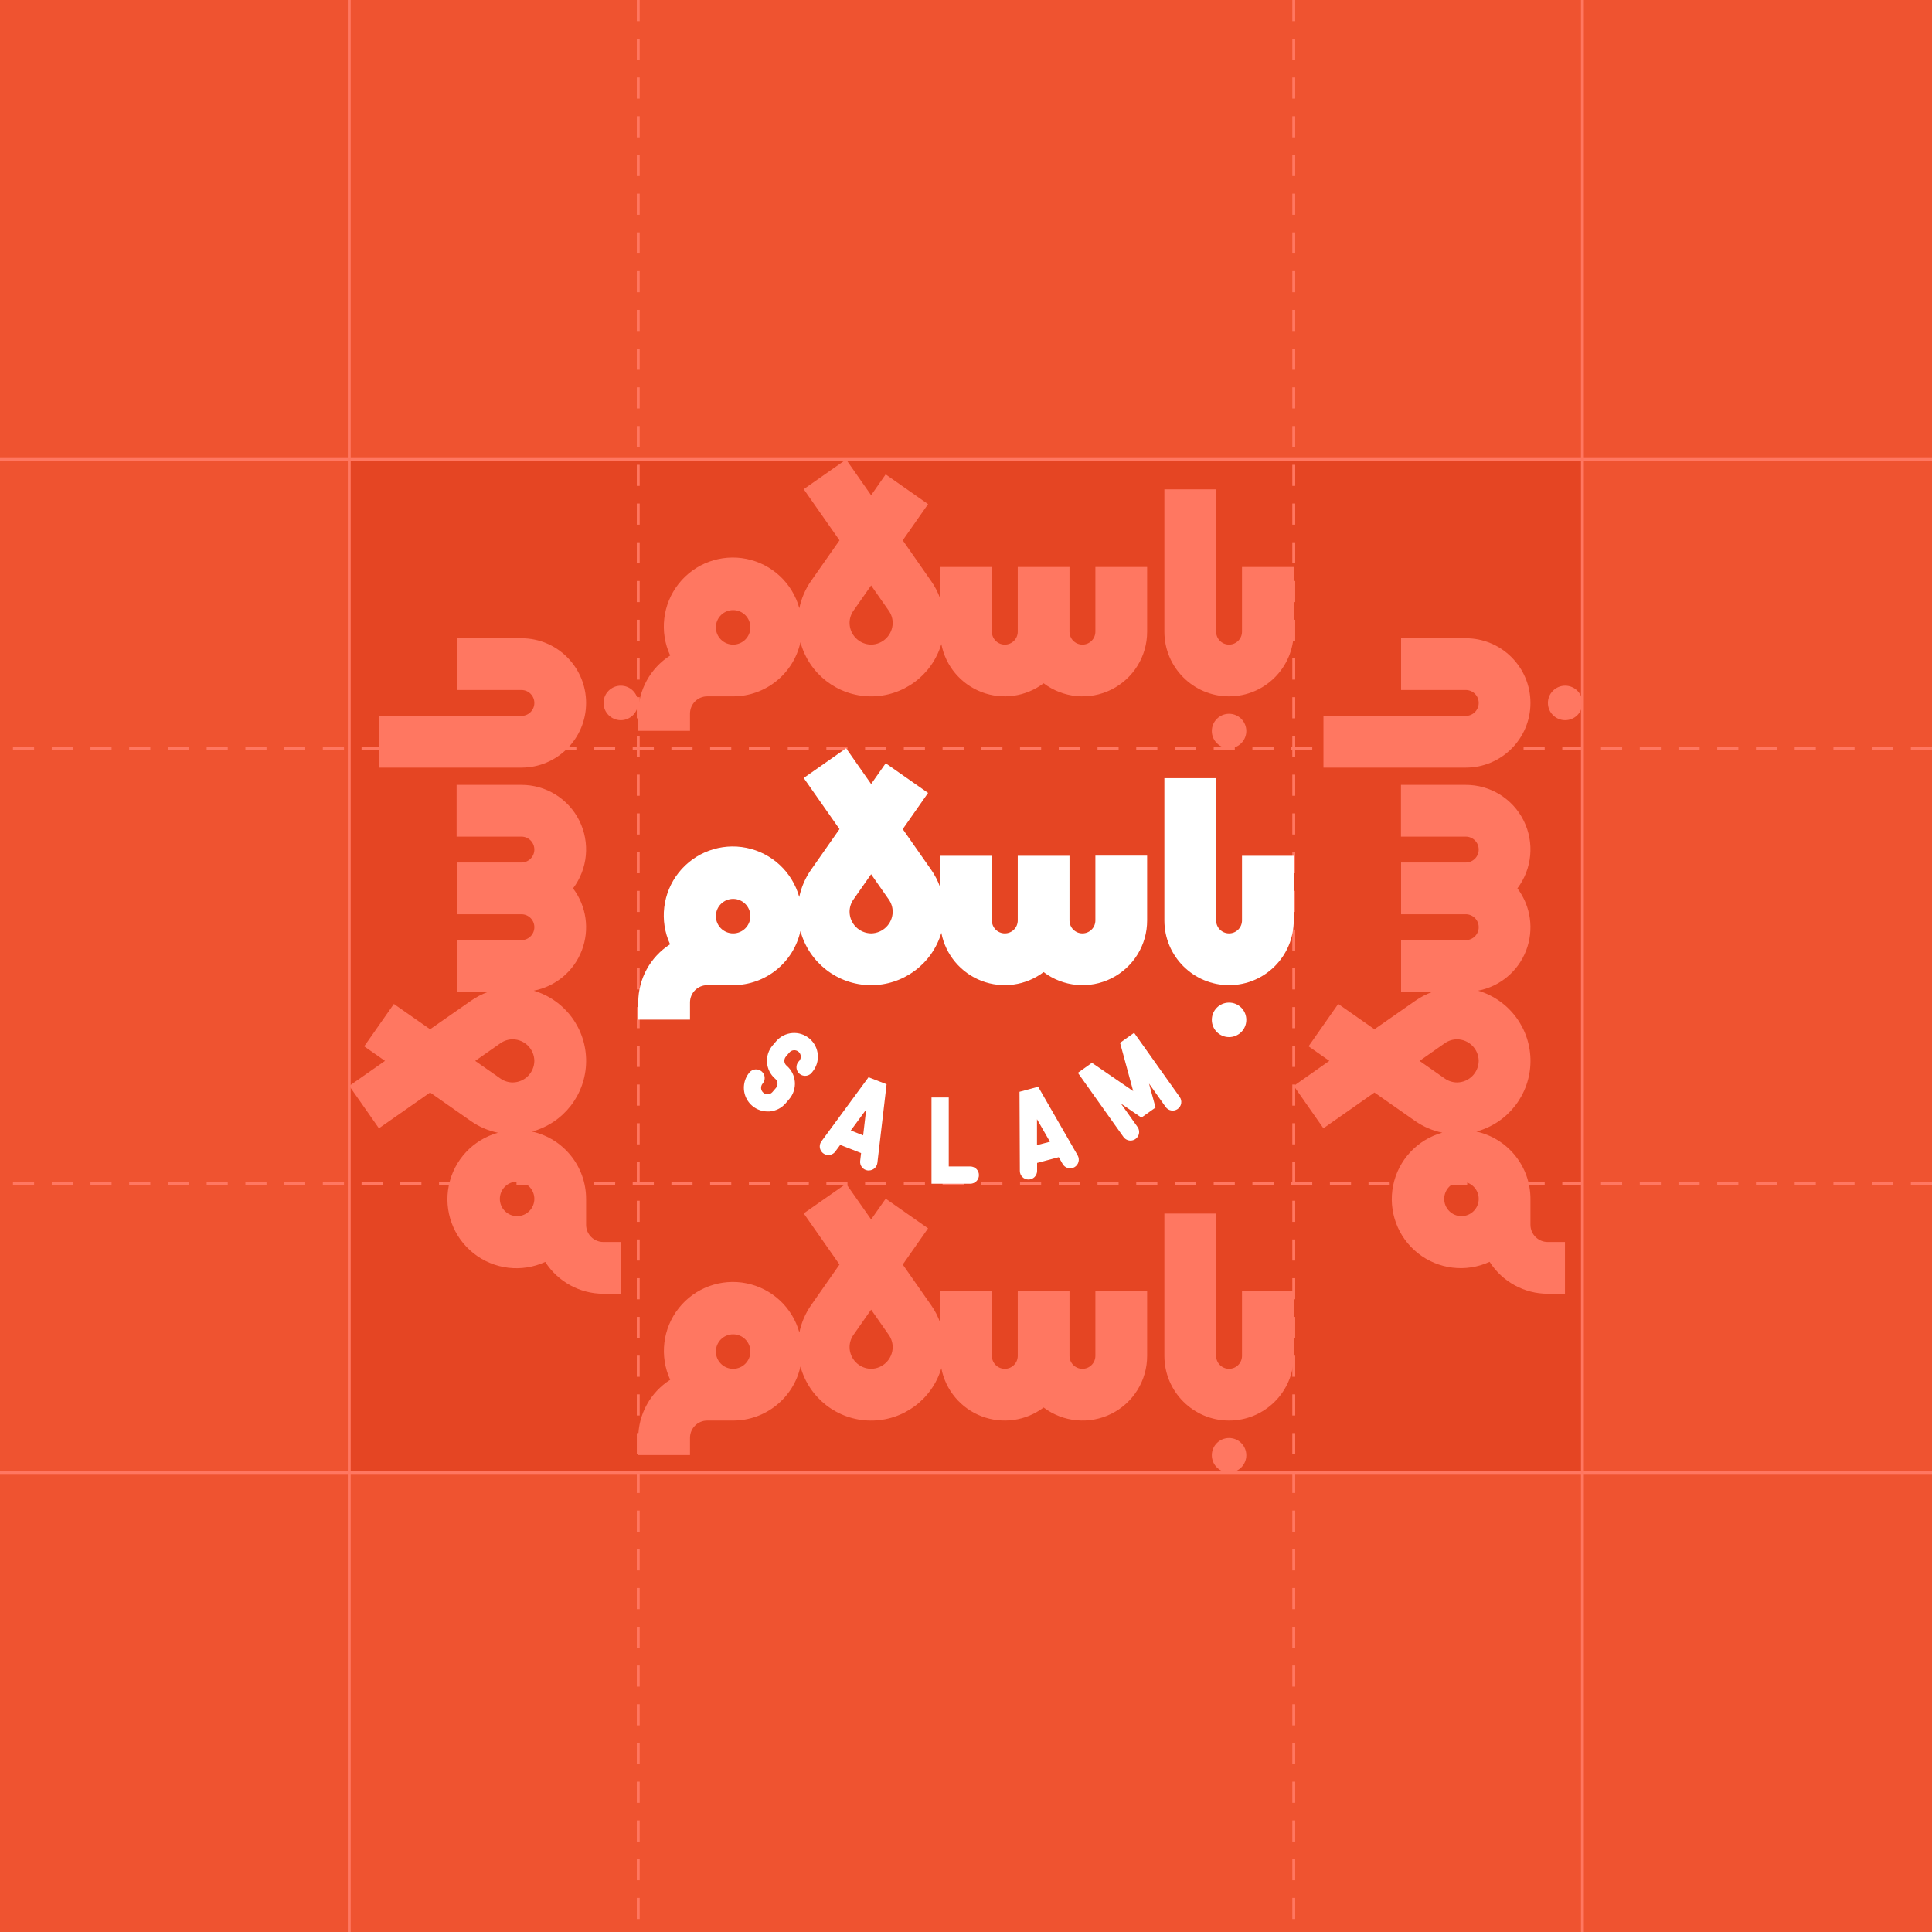
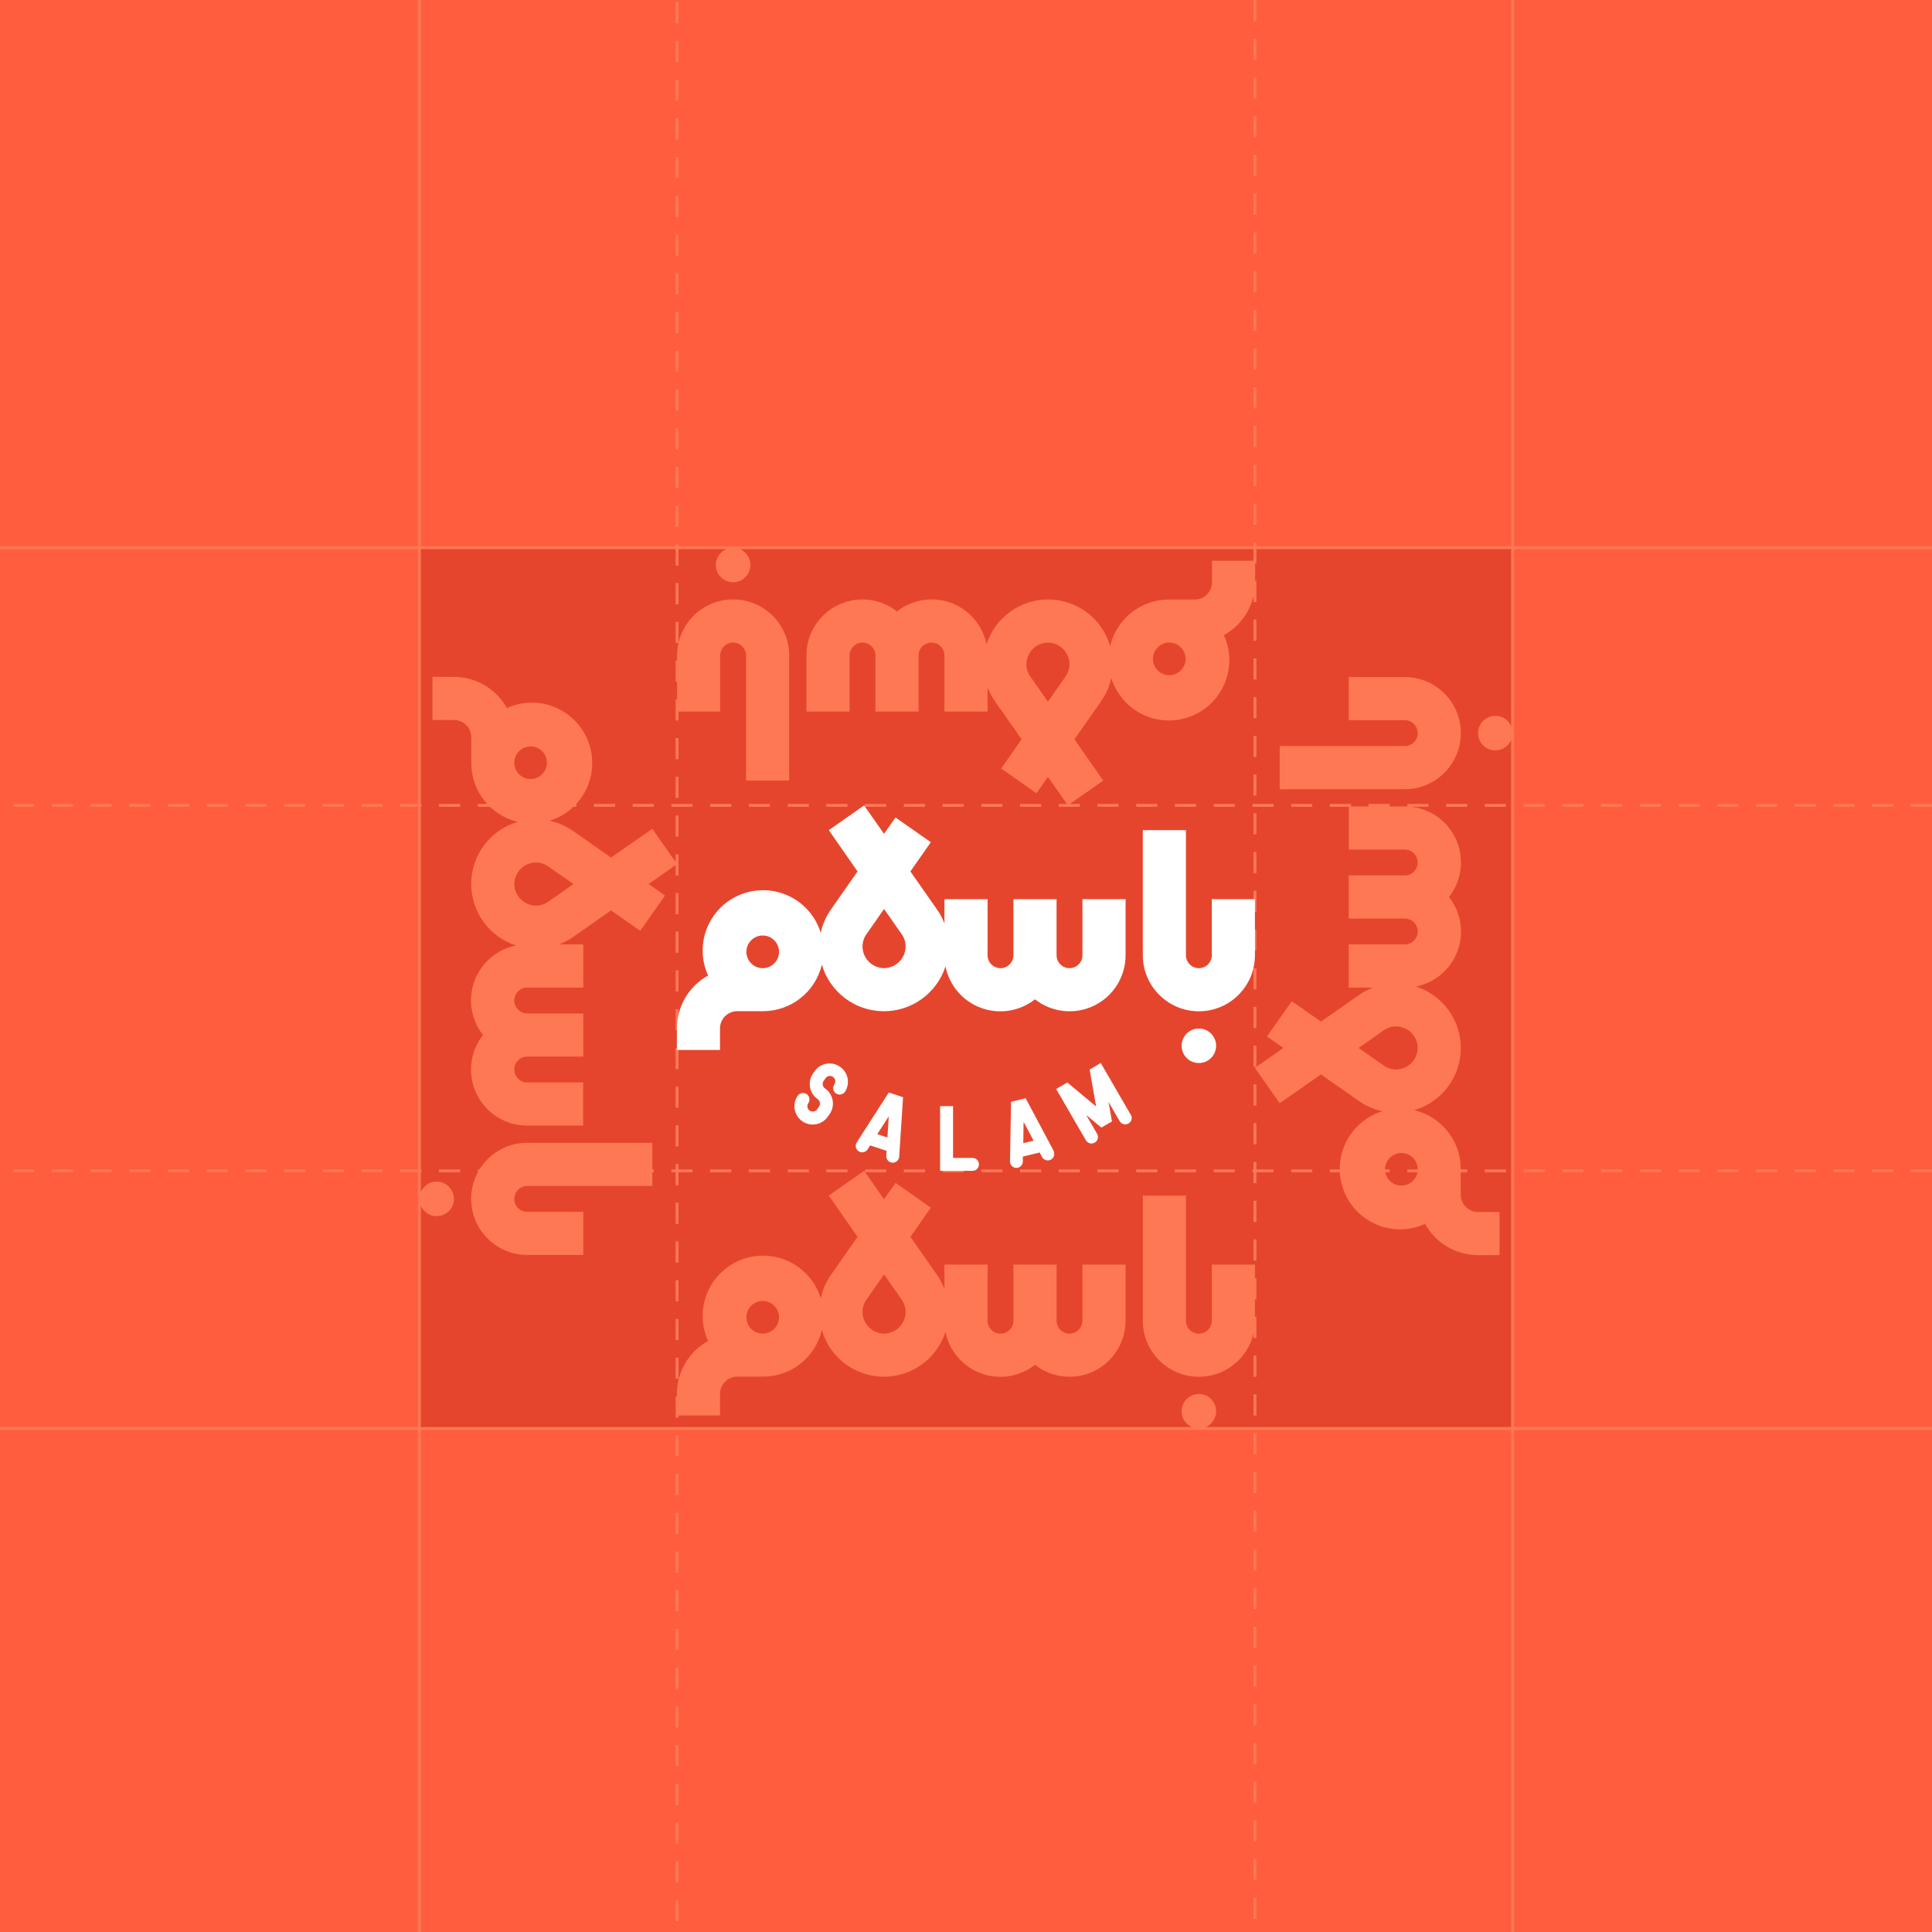
<svg xmlns="http://www.w3.org/2000/svg" viewBox="0 0 672 672">
  <defs>
-     <style>.cls-1{fill:#ef5330;}.cls-2{fill:#e54523;}.cls-3{fill:#ff7761;}.cls-4{fill:#fff;}</style>
+     <style>.cls-1{fill:#ff5d3e;}.cls-2{fill:#e6452d;}.cls-3{fill:#ff7854;}.cls-4{fill:#fff;}.cls-5{fill:none;}</style>
  </defs>
  <g id="Layer_3" data-name="Layer 3">
    <rect class="cls-1" width="672" height="672" />
  </g>
  <g id="Layer_1" data-name="Layer 1">
-     <rect class="cls-2" x="121.48" y="159.82" width="428.92" height="352.35" />
-     <path class="cls-3" d="M222.5,667.49h-1v-7.35h1Zm0-13.48h-1v-7.34h1Zm0-13.47h-1v-7.35h1Zm0-13.47h-1v-7.35h1Zm0-13.47h-1v-7.35h1Zm0-13.47h-1v-7.35h1Zm0-13.48h-1V579.3h1Zm0-13.47h-1v-7.35h1Zm0-13.47h-1v-7.35h1Zm0-13.47h-1v-7.35h1Zm0-13.48h-1v-7.34h1Zm0-13.47h-1v-7.35h1Zm0-13.47h-1v-7.35h1Zm0-13.47h-1V485h1Zm0-13.47h-1v-7.35h1Zm0-13.48h-1v-7.35h1Zm0-13.47h-1v-7.35h1Zm0-13.47h-1v-7.35h1Zm0-13.47h-1v-7.35h1Zm0-13.48h-1v-7.34h1Zm0-13.47h-1v-7.35h1Zm0-13.47h-1v-7.35h1Zm0-13.47h-1v-7.35h1Zm0-13.47h-1v-7.35h1Zm0-13.48h-1V336.8h1Zm0-13.47h-1v-7.35h1Zm0-13.47h-1v-7.35h1Zm0-13.47h-1v-7.35h1Zm0-13.48h-1v-7.34h1Zm0-13.47h-1v-7.35h1Zm0-13.47h-1V256h1Zm0-13.47h-1V242.5h1Zm0-13.47h-1V229h1Zm0-13.48h-1v-7.34h1Zm0-13.47h-1v-7.35h1Zm0-13.47h-1v-7.35h1Zm0-13.47h-1v-7.35h1Zm0-13.48h-1v-7.34h1Zm0-13.47h-1v-7.35h1Zm0-13.47h-1v-7.35h1Zm0-13.47h-1v-7.35h1Zm0-13.47h-1v-7.35h1Zm0-13.48h-1V94.31h1Zm0-13.47h-1V80.83h1Zm0-13.47h-1V67.36h1Zm0-13.47h-1V53.89h1Zm0-13.47h-1V40.42h1Zm0-13.48h-1V26.94h1Zm0-13.47h-1V13.47h1Zm0-13.47h-1V0h1Z" />
-     <rect class="cls-3" x="120.98" width="1" height="672" />
-     <rect class="cls-3" x="549.9" width="1" height="672" />
-     <path class="cls-3" d="M450.5,667.49h-1v-7.35h1Zm0-13.48h-1v-7.34h1Zm0-13.47h-1v-7.35h1Zm0-13.47h-1v-7.35h1Zm0-13.47h-1v-7.35h1Zm0-13.47h-1v-7.35h1Zm0-13.48h-1V579.3h1Zm0-13.47h-1v-7.35h1Zm0-13.47h-1v-7.35h1Zm0-13.47h-1v-7.35h1Zm0-13.48h-1v-7.34h1Zm0-13.47h-1v-7.35h1Zm0-13.47h-1v-7.35h1Zm0-13.47h-1V485h1Zm0-13.47h-1v-7.35h1Zm0-13.48h-1v-7.35h1Zm0-13.47h-1v-7.35h1Zm0-13.47h-1v-7.35h1Zm0-13.47h-1v-7.35h1Zm0-13.48h-1v-7.34h1Zm0-13.47h-1v-7.35h1Zm0-13.47h-1v-7.35h1Zm0-13.47h-1v-7.35h1Zm0-13.47h-1v-7.35h1Zm0-13.48h-1V336.8h1Zm0-13.47h-1v-7.35h1Zm0-13.47h-1v-7.35h1Zm0-13.47h-1v-7.35h1Zm0-13.48h-1v-7.34h1Zm0-13.47h-1v-7.35h1Zm0-13.47h-1V256h1Zm0-13.47h-1V242.5h1Zm0-13.47h-1V229h1Zm0-13.48h-1v-7.34h1Zm0-13.47h-1v-7.35h1Zm0-13.47h-1v-7.35h1Zm0-13.47h-1v-7.35h1Zm0-13.48h-1v-7.34h1Zm0-13.47h-1v-7.35h1Zm0-13.47h-1v-7.35h1Zm0-13.47h-1v-7.35h1Zm0-13.47h-1v-7.35h1Zm0-13.48h-1V94.31h1Zm0-13.47h-1V80.83h1Zm0-13.47h-1V67.36h1Zm0-13.47h-1V53.89h1Zm0-13.47h-1V40.42h1Zm0-13.48h-1V26.94h1Zm0-13.47h-1V13.47h1Zm0-13.47h-1V0h1Z" />
-     <path class="cls-3" d="M672,412.23h-7.35v-1H672Zm-13.47,0h-7.35v-1h7.35Zm-13.47,0h-7.35v-1h7.35Zm-13.48,0h-7.35v-1h7.35Zm-13.47,0h-7.35v-1h7.35Zm-13.47,0h-7.35v-1h7.35Zm-13.47,0h-7.35v-1h7.35Zm-13.48,0h-7.34v-1h7.34Zm-13.47,0h-7.35v-1h7.35Zm-13.47,0H543.4v-1h7.35Zm-13.47,0h-7.35v-1h7.35Zm-13.47,0h-7.35v-1h7.35Zm-13.48,0H503v-1h7.34Zm-13.47,0h-7.35v-1h7.35Zm-13.47,0H476v-1h7.35Zm-13.47,0h-7.35v-1h7.35Zm-13.48,0H449.1v-1h7.34Zm-13.47,0h-7.35v-1H443Zm-13.47,0h-7.35v-1h7.35Zm-13.47,0h-7.35v-1H416Zm-13.47,0h-7.35v-1h7.35Zm-13.48,0h-7.34v-1h7.34Zm-13.47,0h-7.35v-1h7.35Zm-13.47,0h-7.35v-1h7.35Zm-13.47,0h-7.35v-1h7.35Zm-13.47,0h-7.35v-1h7.35Zm-13.48,0h-7.35v-1h7.35Zm-13.47,0H300.9v-1h7.35Zm-13.47,0h-7.35v-1h7.35Zm-13.47,0H274v-1h7.35Zm-13.48,0h-7.34v-1h7.34Zm-13.47,0H247v-1h7.35Zm-13.47,0h-7.35v-1h7.35Zm-13.47,0h-7.35v-1h7.35Zm-13.47,0H206.6v-1H214Zm-13.48,0h-7.35v-1h7.35Zm-13.47,0h-7.35v-1H187Zm-13.47,0h-7.35v-1h7.35Zm-13.47,0h-7.35v-1h7.35Zm-13.48,0h-7.34v-1h7.34Zm-13.47,0h-7.35v-1h7.35Zm-13.47,0h-7.35v-1h7.35Zm-13.47,0H98.82v-1h7.35Zm-13.47,0H85.35v-1H92.7Zm-13.48,0H71.88v-1h7.34Zm-13.47,0H58.4v-1h7.35Zm-13.47,0H44.93v-1h7.35Zm-13.47,0H31.46v-1h7.35Zm-13.48,0H18v-1h7.34Zm-13.47,0H4.51v-1h7.35Z" />
-     <rect class="cls-3" y="511.68" width="672" height="1" />
-     <rect class="cls-3" y="159.32" width="672" height="1" />
-     <path class="cls-3" d="M672,260.77h-7.35v-1H672Zm-13.47,0h-7.35v-1h7.35Zm-13.47,0h-7.35v-1h7.35Zm-13.48,0h-7.35v-1h7.35Zm-13.47,0h-7.35v-1h7.35Zm-13.47,0h-7.35v-1h7.35Zm-13.47,0h-7.35v-1h7.35Zm-13.48,0h-7.34v-1h7.34Zm-13.47,0h-7.35v-1h7.35Zm-13.47,0H543.4v-1h7.35Zm-13.47,0h-7.35v-1h7.35Zm-13.47,0h-7.35v-1h7.35Zm-13.48,0H503v-1h7.34Zm-13.47,0h-7.35v-1h7.35Zm-13.47,0H476v-1h7.35Zm-13.47,0h-7.35v-1h7.35Zm-13.48,0H449.1v-1h7.34Zm-13.47,0h-7.35v-1H443Zm-13.47,0h-7.35v-1h7.35Zm-13.47,0h-7.35v-1H416Zm-13.47,0h-7.35v-1h7.35Zm-13.48,0h-7.34v-1h7.34Zm-13.47,0h-7.35v-1h7.35Zm-13.47,0h-7.35v-1h7.35Zm-13.47,0h-7.35v-1h7.35Zm-13.47,0h-7.35v-1h7.35Zm-13.48,0h-7.35v-1h7.35Zm-13.47,0H300.9v-1h7.35Zm-13.47,0h-7.35v-1h7.35Zm-13.47,0H274v-1h7.35Zm-13.48,0h-7.34v-1h7.34Zm-13.47,0H247v-1h7.35Zm-13.47,0h-7.35v-1h7.35Zm-13.47,0h-7.35v-1h7.35Zm-13.47,0H206.6v-1H214Zm-13.48,0h-7.35v-1h7.35Zm-13.47,0h-7.35v-1H187Zm-13.47,0h-7.35v-1h7.35Zm-13.47,0h-7.35v-1h7.35Zm-13.48,0h-7.34v-1h7.34Zm-13.47,0h-7.35v-1h7.35Zm-13.47,0h-7.35v-1h7.35Zm-13.47,0H98.82v-1h7.35Zm-13.47,0H85.35v-1H92.7Zm-13.48,0H71.88v-1h7.34Zm-13.47,0H58.4v-1h7.35Zm-13.47,0H44.93v-1h7.35Zm-13.47,0H31.46v-1h7.35Zm-13.48,0H18v-1h7.34Zm-13.47,0H4.51v-1h7.35Z" />
-     <path class="cls-4" d="M337.5,405.73H330v-24h-6v30h13.5a3,3,0,0,0,0-6Z" />
-     <path class="cls-4" d="M267,386.59A8.25,8.25,0,0,1,260.7,373a3,3,0,0,1,4.56,3.9,2.25,2.25,0,0,0,.25,3.17,2.24,2.24,0,0,0,3.17-.24l1.22-1.43a2.23,2.23,0,0,0,.53-1.64,2.2,2.2,0,0,0-.78-1.53,8.25,8.25,0,0,1-.9-11.63l1.22-1.43a8.26,8.26,0,0,1,11.63-.9,8.26,8.26,0,0,1,.91,11.63A3,3,0,1,1,278,369a2.23,2.23,0,0,0,.53-1.64,2.2,2.2,0,0,0-.78-1.53,2.25,2.25,0,0,0-3.17.24l-1.22,1.43a2.23,2.23,0,0,0-.53,1.64,2.2,2.2,0,0,0,.78,1.53,8.25,8.25,0,0,1,.9,11.63l-1.22,1.43a8.2,8.2,0,0,1-5.63,2.86C267.39,386.59,267.17,386.59,267,386.59Z" />
-     <path class="cls-4" d="M410.33,381.55l-15.86-22.31-4.89,3.47,4.57,16.79-14.35-9.83-4.89,3.48,15.86,22.31a3,3,0,0,0,2.45,1.26,3,3,0,0,0,2.44-4.74l-5.78-8.14,7.13,4.88,4.92-3.49-2.27-8.34,5.78,8.14a3,3,0,0,0,4.89-3.48Z" />
-     <path class="cls-4" d="M374.82,401.85,361.1,378l-6.49,1.75.12,27.52a3,3,0,0,0,3,3h0a3,3,0,0,0,3-3V404.5l7.53-2,1.36,2.37a3,3,0,0,0,5.21-3Zm-14.13-3.56,0-9,4.51,7.84Z" />
-     <path class="cls-4" d="M302.1,374.69l-16.3,22.18a3,3,0,1,0,4.83,3.55l1.62-2.2,7.26,2.85-.32,2.72a3,3,0,0,0,2.64,3.33l.35,0a3,3,0,0,0,3-2.66l3.2-27.33Zm-1.87,20.22-4.3-1.7,5.35-7.28Z" />
-     <path class="cls-4" d="M432,297.66v22.5a4.5,4.5,0,1,1-9,0v-49.5H405v49.5a22.5,22.5,0,1,0,45,0v-22.5Z" />
-     <path class="cls-4" d="M381,320.16a4.5,4.5,0,1,1-9,0v-22.5H354v22.5a4.5,4.5,0,1,1-9,0v-22.5H327v10.92a25.49,25.49,0,0,0-3.11-6.05L314,288.39l8.81-12.59-14.74-10.32L303,272.7l-8.7-12.43L279.55,270.6,292,288.39l-9.9,14.14A25.54,25.54,0,0,0,278,312a24,24,0,1,0-44.93,16.45A24,24,0,0,0,222,348.66v6h18v-6a6,6,0,0,1,6-6h9a24,24,0,0,0,23.42-18.81,25.47,25.47,0,0,0,49,.61A22.45,22.45,0,0,0,363,338.12a22.46,22.46,0,0,0,36-18v-22.5H381Zm-126,4.5a6,6,0,1,1,6-6A6,6,0,0,1,255,324.66Zm48,0a7.6,7.6,0,0,1-7.5-7.5,7.42,7.42,0,0,1,1.36-4.3l6.14-8.78,6.14,8.78a7.42,7.42,0,0,1,1.36,4.3A7.6,7.6,0,0,1,303,324.66Z" />
-     <path class="cls-4" d="M427.5,348.73a6,6,0,1,0,6,6A6,6,0,0,0,427.5,348.73Z" />
-     <path class="cls-3" d="M432,449.11v22.5a4.5,4.5,0,0,1-9,0v-49.5H405v49.5a22.5,22.5,0,0,0,45,0v-22.5Z" />
-     <path class="cls-3" d="M381,471.61a4.5,4.5,0,0,1-9,0v-22.5H354v22.5a4.5,4.5,0,0,1-9,0v-22.5H327V460a25.49,25.49,0,0,0-3.11-6L314,439.84l8.81-12.59-14.74-10.32L303,424.15l-8.7-12.42-14.75,10.32L292,439.84,282.11,454a25.54,25.54,0,0,0-4.07,9.47,24,24,0,1,0-44.93,16.45A24,24,0,0,0,222,500.11v6h18v-6a6,6,0,0,1,6-6h9a24,24,0,0,0,23.42-18.81,25.47,25.47,0,0,0,49,.61A22.45,22.45,0,0,0,363,489.57a22.46,22.46,0,0,0,36-18v-22.5H381Zm-126,4.5a6,6,0,1,1,6-6A6,6,0,0,1,255,476.11Zm48,0a7.6,7.6,0,0,1-7.5-7.5,7.42,7.42,0,0,1,1.36-4.3l6.14-8.78,6.14,8.78a7.42,7.42,0,0,1,1.36,4.3A7.6,7.6,0,0,1,303,476.11Z" />
-     <path class="cls-3" d="M427.5,500.18a6,6,0,1,0,6,6A6,6,0,0,0,427.5,500.18Z" />
-     <path class="cls-3" d="M432,197.21v22.5a4.5,4.5,0,1,1-9,0v-49.5H405v49.5a22.5,22.5,0,1,0,45,0v-22.5Z" />
-     <path class="cls-3" d="M381,219.71a4.5,4.5,0,1,1-9,0v-22.5H354v22.5a4.5,4.5,0,1,1-9,0v-22.5H327v10.92a25.49,25.49,0,0,0-3.11-6L314,187.94l8.81-12.59L308.06,165,303,172.25l-8.7-12.43-14.75,10.33L292,187.94l-9.9,14.14a25.54,25.54,0,0,0-4.07,9.47A24,24,0,1,0,233.11,228,24,24,0,0,0,222,248.21v6h18v-6a6,6,0,0,1,6-6h9a24,24,0,0,0,23.42-18.82,25.47,25.47,0,0,0,49,.62A22.44,22.44,0,0,0,363,237.66a22.45,22.45,0,0,0,36-17.95v-22.5H381Zm-126,4.5a6,6,0,1,1,6-6A6,6,0,0,1,255,224.21Zm48,0a7.6,7.6,0,0,1-7.5-7.5,7.42,7.42,0,0,1,1.36-4.3l6.14-8.78,6.14,8.78a7.42,7.42,0,0,1,1.36,4.3A7.6,7.6,0,0,1,303,224.21Z" />
-     <path class="cls-3" d="M427.5,248.27a6,6,0,1,0,6,6A6,6,0,0,0,427.5,248.27Z" />
-     <path class="cls-3" d="M487.33,240h22.5a4.5,4.5,0,1,1,0,9h-49.5v18h49.5a22.5,22.5,0,1,0,0-45h-22.5Z" />
-     <path class="cls-3" d="M509.83,291a4.5,4.5,0,1,1,0,9h-22.5v18h22.5a4.5,4.5,0,1,1,0,9h-22.5v18h10.92a25.43,25.43,0,0,0-6,3.11L478.07,358l-12.6-8.81-10.32,14.74,7.23,5.06L450,377.7l10.32,14.75L478.07,380l14.14,9.9a25.43,25.43,0,0,0,9.46,4.07,24,24,0,1,0,16.45,44.93A24,24,0,0,0,538.33,450h6V432h-6a6,6,0,0,1-6-6v-9h0a24,24,0,0,0-18.81-23.42,25.47,25.47,0,0,0,.61-49A22.45,22.45,0,0,0,527.79,309a22.46,22.46,0,0,0-18-36h-22.5v18Zm4.5,126a6,6,0,1,1-6-6A6,6,0,0,1,514.33,417Zm0-48a7.59,7.59,0,0,1-7.5,7.5,7.46,7.46,0,0,1-4.3-1.36L493.76,369l8.77-6.14a7.46,7.46,0,0,1,4.3-1.36A7.59,7.59,0,0,1,514.33,369Z" />
-     <path class="cls-3" d="M538.4,244.5a6,6,0,1,0,6-6A6,6,0,0,0,538.4,244.5Z" />
-     <path class="cls-3" d="M158.86,240h22.5a4.5,4.5,0,0,1,0,9h-49.5v18h49.5a22.5,22.5,0,0,0,0-45h-22.5Z" />
-     <path class="cls-3" d="M181.36,291a4.5,4.5,0,0,1,0,9h-22.5v18h22.5a4.5,4.5,0,0,1,0,9h-22.5v18h10.92a25.43,25.43,0,0,0-6,3.11L149.6,358,137,349.2l-10.32,14.74,7.23,5.06-12.43,8.7,10.32,14.75L149.6,380l14.14,9.9A25.43,25.43,0,0,0,173.2,394a24,24,0,1,0,16.45,44.93A24,24,0,0,0,209.86,450h6V432h-6a6,6,0,0,1-6-6v-9h0a24,24,0,0,0-18.81-23.42,25.47,25.47,0,0,0,.61-49A22.45,22.45,0,0,0,199.32,309a22.46,22.46,0,0,0-18-36h-22.5v18Zm4.5,126a6,6,0,1,1-6-6A6,6,0,0,1,185.86,417Zm0-48a7.59,7.59,0,0,1-7.5,7.5,7.46,7.46,0,0,1-4.3-1.36L165.29,369l8.77-6.14a7.46,7.46,0,0,1,4.3-1.36A7.59,7.59,0,0,1,185.86,369Z" />
-     <path class="cls-3" d="M209.93,244.5a6,6,0,1,0,6-6A6,6,0,0,0,209.93,244.5Z" />
+     <rect class="cls-2" x="145.88" y="190.51" width="380.24" height="306.36" />
+     <path class="cls-3" d="M236,668.24h-1v-7.35h1Zm0-13.48h-1v-7.34h1Zm0-13.47h-1v-7.35h1Zm0-13.47h-1v-7.35h1Zm0-13.47h-1V607h1Zm0-13.47h-1v-7.35h1Zm0-13.48h-1v-7.35h1Zm0-13.47h-1v-7.35h1Zm0-13.47h-1v-7.35h1ZM236,547h-1v-7.35h1Zm0-13.48h-1v-7.34h1ZM236,520h-1v-7.35h1Zm0-13.47h-1v-7.35h1Zm0-13.47h-1v-7.35h1Zm0-13.47h-1v-7.35h1Zm0-13.48h-1V458.8h1Zm0-13.47h-1v-7.35h1Zm0-13.47h-1v-7.35h1Zm0-13.47h-1v-7.35h1Zm0-13.48h-1v-7.34h1Zm0-13.47h-1v-7.35h1Zm0-13.47h-1V378h1Zm0-13.47h-1V364.5h1Zm0-13.47h-1V351h1Zm0-13.48h-1v-7.35h1Zm0-13.47h-1v-7.35h1ZM236,318h-1v-7.35h1Zm0-13.47h-1v-7.35h1ZM236,291h-1v-7.34h1Zm0-13.47h-1v-7.35h1Zm0-13.47h-1v-7.35h1Zm0-13.47h-1v-7.35h1Zm0-13.47h-1v-7.35h1Zm0-13.48h-1v-7.34h1Zm0-13.47h-1v-7.35h1Zm0-13.47h-1v-7.35h1Zm0-13.47h-1v-7.35h1Zm0-13.48h-1v-7.34h1Zm0-13.47h-1v-7.35h1Zm0-13.47h-1v-7.35h1Zm0-13.47h-1V122h1Zm0-13.47h-1v-7.35h1Zm0-13.48h-1V95.06h1Zm0-13.47h-1V81.58h1Zm0-13.47h-1V68.11h1ZM236,62h-1V54.64h1Zm0-13.47h-1V41.17h1ZM236,35h-1V27.69h1Zm0-13.47h-1V14.22h1ZM236,8.1h-1V.75h1Z" />
+     <rect class="cls-3" x="145.38" width="1" height="672" />
+     <rect class="cls-3" x="525.62" width="1" height="672" />
+     <path class="cls-3" d="M437,667.49h-1v-7.35h1ZM437,654h-1v-7.34h1Zm0-13.47h-1v-7.35h1Zm0-13.47h-1v-7.35h1Zm0-13.47h-1v-7.35h1Zm0-13.47h-1v-7.35h1Zm0-13.48h-1V579.3h1Zm0-13.47h-1v-7.35h1Zm0-13.47h-1v-7.35h1Zm0-13.47h-1v-7.35h1Zm0-13.48h-1v-7.34h1Zm0-13.47h-1v-7.35h1Zm0-13.47h-1v-7.35h1Zm0-13.47h-1V485h1Zm0-13.47h-1v-7.35h1Zm0-13.48h-1v-7.35h1Zm0-13.47h-1v-7.35h1Zm0-13.47h-1v-7.35h1ZM437,425h-1v-7.35h1Zm0-13.48h-1v-7.34h1ZM437,398h-1v-7.35h1Zm0-13.47h-1v-7.35h1Zm0-13.47h-1v-7.35h1Zm0-13.47h-1v-7.35h1Zm0-13.48h-1V336.8h1Zm0-13.47h-1v-7.35h1Zm0-13.47h-1v-7.35h1Zm0-13.47h-1v-7.35h1Zm0-13.48h-1v-7.34h1Zm0-13.47h-1v-7.35h1Zm0-13.47h-1V256h1Zm0-13.47h-1V242.5h1Zm0-13.47h-1V229h1Zm0-13.48h-1v-7.34h1Zm0-13.47h-1v-7.35h1ZM437,196h-1v-7.35h1Zm0-13.47h-1v-7.35h1ZM437,169h-1v-7.34h1Zm0-13.47h-1v-7.35h1Zm0-13.47h-1v-7.35h1Zm0-13.47h-1v-7.35h1Zm0-13.47h-1v-7.35h1Zm0-13.48h-1V94.31h1Zm0-13.47h-1V80.83h1Zm0-13.47h-1V67.36h1Zm0-13.47h-1V53.89h1Zm0-13.47h-1V40.42h1Zm0-13.48h-1V26.94h1Zm0-13.47h-1V13.47h1Zm0-13.47h-1V0h1Z" />
+     <path class="cls-3" d="M672,407.75h-7.35v-1H672Zm-13.47,0h-7.35v-1h7.35Zm-13.47,0h-7.35v-1h7.35Zm-13.48,0h-7.35v-1h7.35Zm-13.47,0h-7.35v-1h7.35Zm-13.47,0h-7.35v-1h7.35Zm-13.47,0h-7.35v-1h7.35Zm-13.48,0h-7.34v-1h7.34Zm-13.47,0h-7.35v-1h7.35Zm-13.47,0H543.4v-1h7.35Zm-13.47,0h-7.35v-1h7.35Zm-13.47,0h-7.35v-1h7.35Zm-13.48,0H503v-1h7.34Zm-13.47,0h-7.35v-1h7.35Zm-13.47,0H476v-1h7.35Zm-13.47,0h-7.35v-1h7.35Zm-13.48,0H449.1v-1h7.34Zm-13.47,0h-7.35v-1H443Zm-13.47,0h-7.35v-1h7.35Zm-13.47,0h-7.35v-1H416Zm-13.47,0h-7.35v-1h7.35Zm-13.48,0h-7.34v-1h7.34Zm-13.47,0h-7.35v-1h7.35Zm-13.47,0h-7.35v-1h7.35Zm-13.47,0h-7.35v-1h7.35Zm-13.47,0h-7.35v-1h7.35Zm-13.48,0h-7.35v-1h7.35Zm-13.47,0H300.9v-1h7.35Zm-13.47,0h-7.35v-1h7.35Zm-13.47,0H274v-1h7.35Zm-13.48,0h-7.34v-1h7.34Zm-13.47,0H247v-1h7.35Zm-13.47,0h-7.35v-1h7.35Zm-13.47,0h-7.35v-1h7.35Zm-13.47,0H206.6v-1H214Zm-13.48,0h-7.35v-1h7.35Zm-13.47,0h-7.35v-1H187Zm-13.47,0h-7.35v-1h7.35Zm-13.47,0h-7.35v-1h7.35Zm-13.48,0h-7.34v-1h7.34Zm-13.47,0h-7.35v-1h7.35Zm-13.47,0h-7.35v-1h7.35Zm-13.47,0H98.82v-1h7.35Zm-13.47,0H85.35v-1H92.7Zm-13.48,0H71.88v-1h7.34Zm-13.47,0H58.4v-1h7.35Zm-13.47,0H44.93v-1h7.35Zm-13.47,0H31.46v-1h7.35Zm-13.48,0H18v-1h7.34Zm-13.47,0H4.51v-1h7.35Z" />
+     <rect class="cls-3" y="496.37" width="672" height="1" />
+     <rect class="cls-3" y="190.01" width="672" height="1" />
+     <path class="cls-3" d="M672,280.63h-7.35v-1H672Zm-13.47,0h-7.35v-1h7.35Zm-13.47,0h-7.35v-1h7.35Zm-13.48,0h-7.35v-1h7.35Zm-13.47,0h-7.35v-1h7.35Zm-13.47,0h-7.35v-1h7.35Zm-13.47,0h-7.35v-1h7.35Zm-13.48,0h-7.34v-1h7.34Zm-13.47,0h-7.35v-1h7.35Zm-13.47,0H543.4v-1h7.35Zm-13.47,0h-7.35v-1h7.35Zm-13.47,0h-7.35v-1h7.35Zm-13.48,0H503v-1h7.34Zm-13.47,0h-7.35v-1h7.35Zm-13.47,0H476v-1h7.35Zm-13.47,0h-7.35v-1h7.35Zm-13.48,0H449.1v-1h7.34Zm-13.47,0h-7.35v-1H443Zm-13.47,0h-7.35v-1h7.35Zm-13.47,0h-7.35v-1H416Zm-13.47,0h-7.35v-1h7.35Zm-13.48,0h-7.34v-1h7.34Zm-13.47,0h-7.35v-1h7.35Zm-13.47,0h-7.35v-1h7.35Zm-13.47,0h-7.35v-1h7.35Zm-13.47,0h-7.35v-1h7.35Zm-13.48,0h-7.35v-1h7.35Zm-13.47,0H300.9v-1h7.35Zm-13.47,0h-7.35v-1h7.35Zm-13.47,0H274v-1h7.35Zm-13.48,0h-7.34v-1h7.34Zm-13.47,0H247v-1h7.35Zm-13.47,0h-7.35v-1h7.35Zm-13.47,0h-7.35v-1h7.35Zm-13.47,0H206.6v-1H214Zm-13.48,0h-7.35v-1h7.35Zm-13.47,0h-7.35v-1H187Zm-13.47,0h-7.35v-1h7.35Zm-13.47,0h-7.35v-1h7.35Zm-13.48,0h-7.34v-1h7.34Zm-13.47,0h-7.35v-1h7.35Zm-13.47,0h-7.35v-1h7.35Zm-13.47,0H98.82v-1h7.35Zm-13.47,0H85.35v-1H92.7Zm-13.48,0H71.87v-1h7.35Zm-13.47,0H58.4v-1h7.35Zm-13.47,0H44.93v-1h7.35Zm-13.47,0H31.46v-1h7.35Zm-13.48,0H18v-1h7.34Zm-13.47,0H4.51v-1h7.35Z" />
+     <path class="cls-4" d="M366.48,400.28,356.75,382l-5.08,1.22-.36,20.72a2.25,2.25,0,0,0,2.21,2.29h0a2.26,2.26,0,0,0,2.25-2.21l0-1.74,5.85-1.41.82,1.54a2.25,2.25,0,0,0,4-2.11Zm-10.56-2.67.12-7.37,3.47,6.51Z" />
+     <path class="cls-4" d="M393.21,387.58l-10.34-17.85L379,372l2.25,12.86-10-8.34-3.89,2.26,10.34,17.84a2.25,2.25,0,0,0,1.95,1.12,2.33,2.33,0,0,0,1.13-.3,2.25,2.25,0,0,0,.81-3.08l-3.8-6.55,5.29,4.39,3.68-2.13-1.18-6.78,3.8,6.56a2.25,2.25,0,1,0,3.89-2.25Z" />
+     <path class="cls-4" d="M338.25,402.75H331.5v-18H327v22.5h11.25a2.25,2.25,0,0,0,0-4.5Z" />
+     <path class="cls-4" d="M309.14,380l-11.2,17.44a2.25,2.25,0,0,0,3.78,2.43l.95-1.47,5.71,1.88-.11,1.74a2.26,2.26,0,0,0,2.1,2.4h.15a2.25,2.25,0,0,0,2.24-2.1l1.35-20.68Zm-4,14.49,4-6.2-.47,7.36Z" />
+     <path class="cls-4" d="M282.69,391.15a6.37,6.37,0,0,1-5.24-10,2.25,2.25,0,0,1,3.71,2.55,1.87,1.87,0,1,0,3.08,2.13l.64-.93a1.87,1.87,0,0,0-.48-2.6,6.38,6.38,0,0,1-1.63-8.87l.64-.93a6.38,6.38,0,0,1,10.5,7.24,2.25,2.25,0,1,1-3.71-2.55,1.87,1.87,0,0,0,.3-1.41,1.82,1.82,0,0,0-.78-1.2,1.79,1.79,0,0,0-1.4-.3,1.82,1.82,0,0,0-1.2.78l-.64.92a1.86,1.86,0,0,0-.3,1.41,1.82,1.82,0,0,0,.78,1.2,6.39,6.39,0,0,1,1.63,8.87l-.64.92A6.36,6.36,0,0,1,282.69,391.15Z" />
+     <rect class="cls-5" x="235.5" y="264.75" width="201" height="120" />
+     <circle class="cls-4" cx="417" cy="363.75" r="6" />
+     <path class="cls-4" d="M421.5,312.75v19.5a4.5,4.5,0,0,1-9,0v-43.5h-15v43.5a19.5,19.5,0,0,0,39,0v-19.5Z" />
+     <path class="cls-4" d="M376.5,332.25a4.5,4.5,0,0,1-9,0v-19.5h-15v19.5a4.5,4.5,0,0,1-9,0v-19.5h-15v8.44a22.27,22.27,0,0,0-2.57-4.84h0l-9.27-13.24,7.11-10.17-12.28-8.6-4,5.69-6.93-9.89-12.28,8.61,10,14.36-9.27,13.24h0a22.42,22.42,0,0,0-3.54,8.09,21,21,0,1,0-39.18,14.89,21,21,0,0,0-10.85,18.38v7.5h15v-7.5a6,6,0,0,1,6-6h8.16c.28,0,.56,0,.84,0a21,21,0,0,0,20.42-16.18,22.49,22.49,0,0,0,43,.61A19.47,19.47,0,0,0,360,347.59a19.47,19.47,0,0,0,31.5-15.34v-19.5h-15Zm-111,4.5v0h-.42a5.68,5.68,0,1,1,.42,0Zm42,0a7.6,7.6,0,0,1-7.5-7.5,7.44,7.44,0,0,1,1.36-4.3l6.14-8.78,6.14,8.78a7.44,7.44,0,0,1,1.36,4.3A7.6,7.6,0,0,1,307.5,336.75Z" />
+     <circle class="cls-3" cx="151.88" cy="417" r="6" />
+     <path class="cls-3" d="M202.88,421.5h-19.5a4.5,4.5,0,0,1,0-9h43.5v-15h-43.5a19.5,19.5,0,0,0,0,39h19.5Z" />
+     <path class="cls-3" d="M183.38,376.5a4.5,4.5,0,0,1,0-9h19.5v-15h-19.5a4.5,4.5,0,0,1,0-9h19.5v-15h-8.44a22.57,22.57,0,0,0,4.85-2.57h0l13.24-9.27,10.17,7.11,8.6-12.28-5.69-4,9.89-6.93-8.6-12.28-14.37,10-13.24-9.27h0a22.54,22.54,0,0,0-8.1-3.54,21,21,0,1,0-14.89-39.18,21,21,0,0,0-18.38-10.85h-7.5v15h7.5a6,6,0,0,1,6,6v8.16c0,.28,0,.56,0,.84a21,21,0,0,0,16.18,20.42,22.49,22.49,0,0,0-.61,43A19.47,19.47,0,0,0,168,360a19.47,19.47,0,0,0,15.34,31.5h19.5v-15Zm-4.5-111h0v-.42a5.68,5.68,0,1,1,0,.42Zm0,42a7.6,7.6,0,0,1,7.5-7.5,7.44,7.44,0,0,1,4.3,1.36l8.78,6.14-8.78,6.14a7.44,7.44,0,0,1-4.3,1.36A7.6,7.6,0,0,1,178.88,307.5Z" />
+     <circle class="cls-3" cx="520.12" cy="255" r="6" />
+     <path class="cls-3" d="M469.12,250.5h19.5a4.5,4.5,0,0,1,0,9h-43.5v15h43.5a19.5,19.5,0,0,0,0-39h-19.5Z" />
+     <path class="cls-3" d="M488.62,295.5a4.5,4.5,0,0,1,0,9h-19.5v15h19.5a4.5,4.5,0,0,1,0,9h-19.5v15h8.44a22.57,22.57,0,0,0-4.85,2.57h0l-13.24,9.27-10.17-7.11-8.6,12.28,5.69,4-9.89,6.93,8.6,12.28,14.37-10,13.24,9.27h0a22.54,22.54,0,0,0,8.1,3.54,21,21,0,1,0,14.89,39.18,21,21,0,0,0,18.38,10.85h7.5v-15h-7.5a6,6,0,0,1-6-6v-8.16c0-.28,0-.56,0-.84a21,21,0,0,0-16.18-20.42,22.49,22.49,0,0,0,.61-43A19.47,19.47,0,0,0,504,312a19.47,19.47,0,0,0-15.34-31.5h-19.5v15Zm4.5,111h0v.42a5.68,5.68,0,1,1,0-.42Zm0-42a7.6,7.6,0,0,1-7.5,7.5,7.44,7.44,0,0,1-4.3-1.36l-8.78-6.14,8.78-6.14a7.44,7.44,0,0,1,4.3-1.36A7.6,7.6,0,0,1,493.12,364.5Z" />
+     <circle class="cls-3" cx="255" cy="196.51" r="6" />
+     <path class="cls-3" d="M250.5,247.51V228a4.5,4.5,0,0,1,9,0v43.5h15V228a19.5,19.5,0,0,0-39,0v19.5Z" />
+     <path class="cls-3" d="M295.5,228a4.5,4.5,0,0,1,9,0v19.5h15V228a4.5,4.5,0,0,1,9,0v19.5h15v-8.44a22.57,22.57,0,0,0,2.57,4.85h0l9.27,13.24-7.11,10.17,12.28,8.6,4-5.69,6.93,9.89,12.28-8.6-10-14.37,9.27-13.24h0a22.57,22.57,0,0,0,3.54-8.09,21,21,0,1,0,39.18-14.9,21,21,0,0,0,10.85-18.38v-7.5h-15v7.5a6,6,0,0,1-6,6h-8.16c-.28,0-.56,0-.84,0a21,21,0,0,0-20.42,16.18,22.49,22.49,0,0,0-43-.61A19.47,19.47,0,0,0,312,212.67,19.47,19.47,0,0,0,280.5,228v19.5h15Zm111-4.5v0h.42a5.68,5.68,0,1,1-.42,0Zm-42,0A7.6,7.6,0,0,1,372,231a7.42,7.42,0,0,1-1.36,4.3l-6.14,8.78-6.14-8.78A7.42,7.42,0,0,1,357,231,7.6,7.6,0,0,1,364.5,223.51Z" />
+     <circle class="cls-3" cx="417" cy="490.87" r="6" />
+     <path class="cls-3" d="M421.5,439.87v19.5a4.5,4.5,0,0,1-9,0v-43.5h-15v43.5a19.5,19.5,0,0,0,39,0v-19.5Z" />
+     <path class="cls-3" d="M376.5,459.37a4.5,4.5,0,0,1-9,0v-19.5h-15v19.5a4.5,4.5,0,0,1-9,0v-19.5h-15v8.44a22.57,22.57,0,0,0-2.57-4.85h0l-9.27-13.24,7.11-10.17-12.28-8.6-4,5.69-6.93-9.89-12.28,8.6,10,14.37-9.27,13.24h0a22.54,22.54,0,0,0-3.54,8.1,21,21,0,1,0-39.18,14.89,21,21,0,0,0-10.85,18.38v7.5h15v-7.5a6,6,0,0,1,6-6h8.16c.28,0,.56,0,.84,0a21,21,0,0,0,20.42-16.18,22.49,22.49,0,0,0,43,.61A19.47,19.47,0,0,0,360,474.71a19.47,19.47,0,0,0,31.5-15.34v-19.5h-15Zm-111,4.5v0h-.42a5.68,5.68,0,1,1,.42,0Zm42,0a7.6,7.6,0,0,1-7.5-7.5,7.44,7.44,0,0,1,1.36-4.3l6.14-8.78,6.14,8.78a7.44,7.44,0,0,1,1.36,4.3A7.6,7.6,0,0,1,307.5,463.87Z" />
  </g>
</svg>
